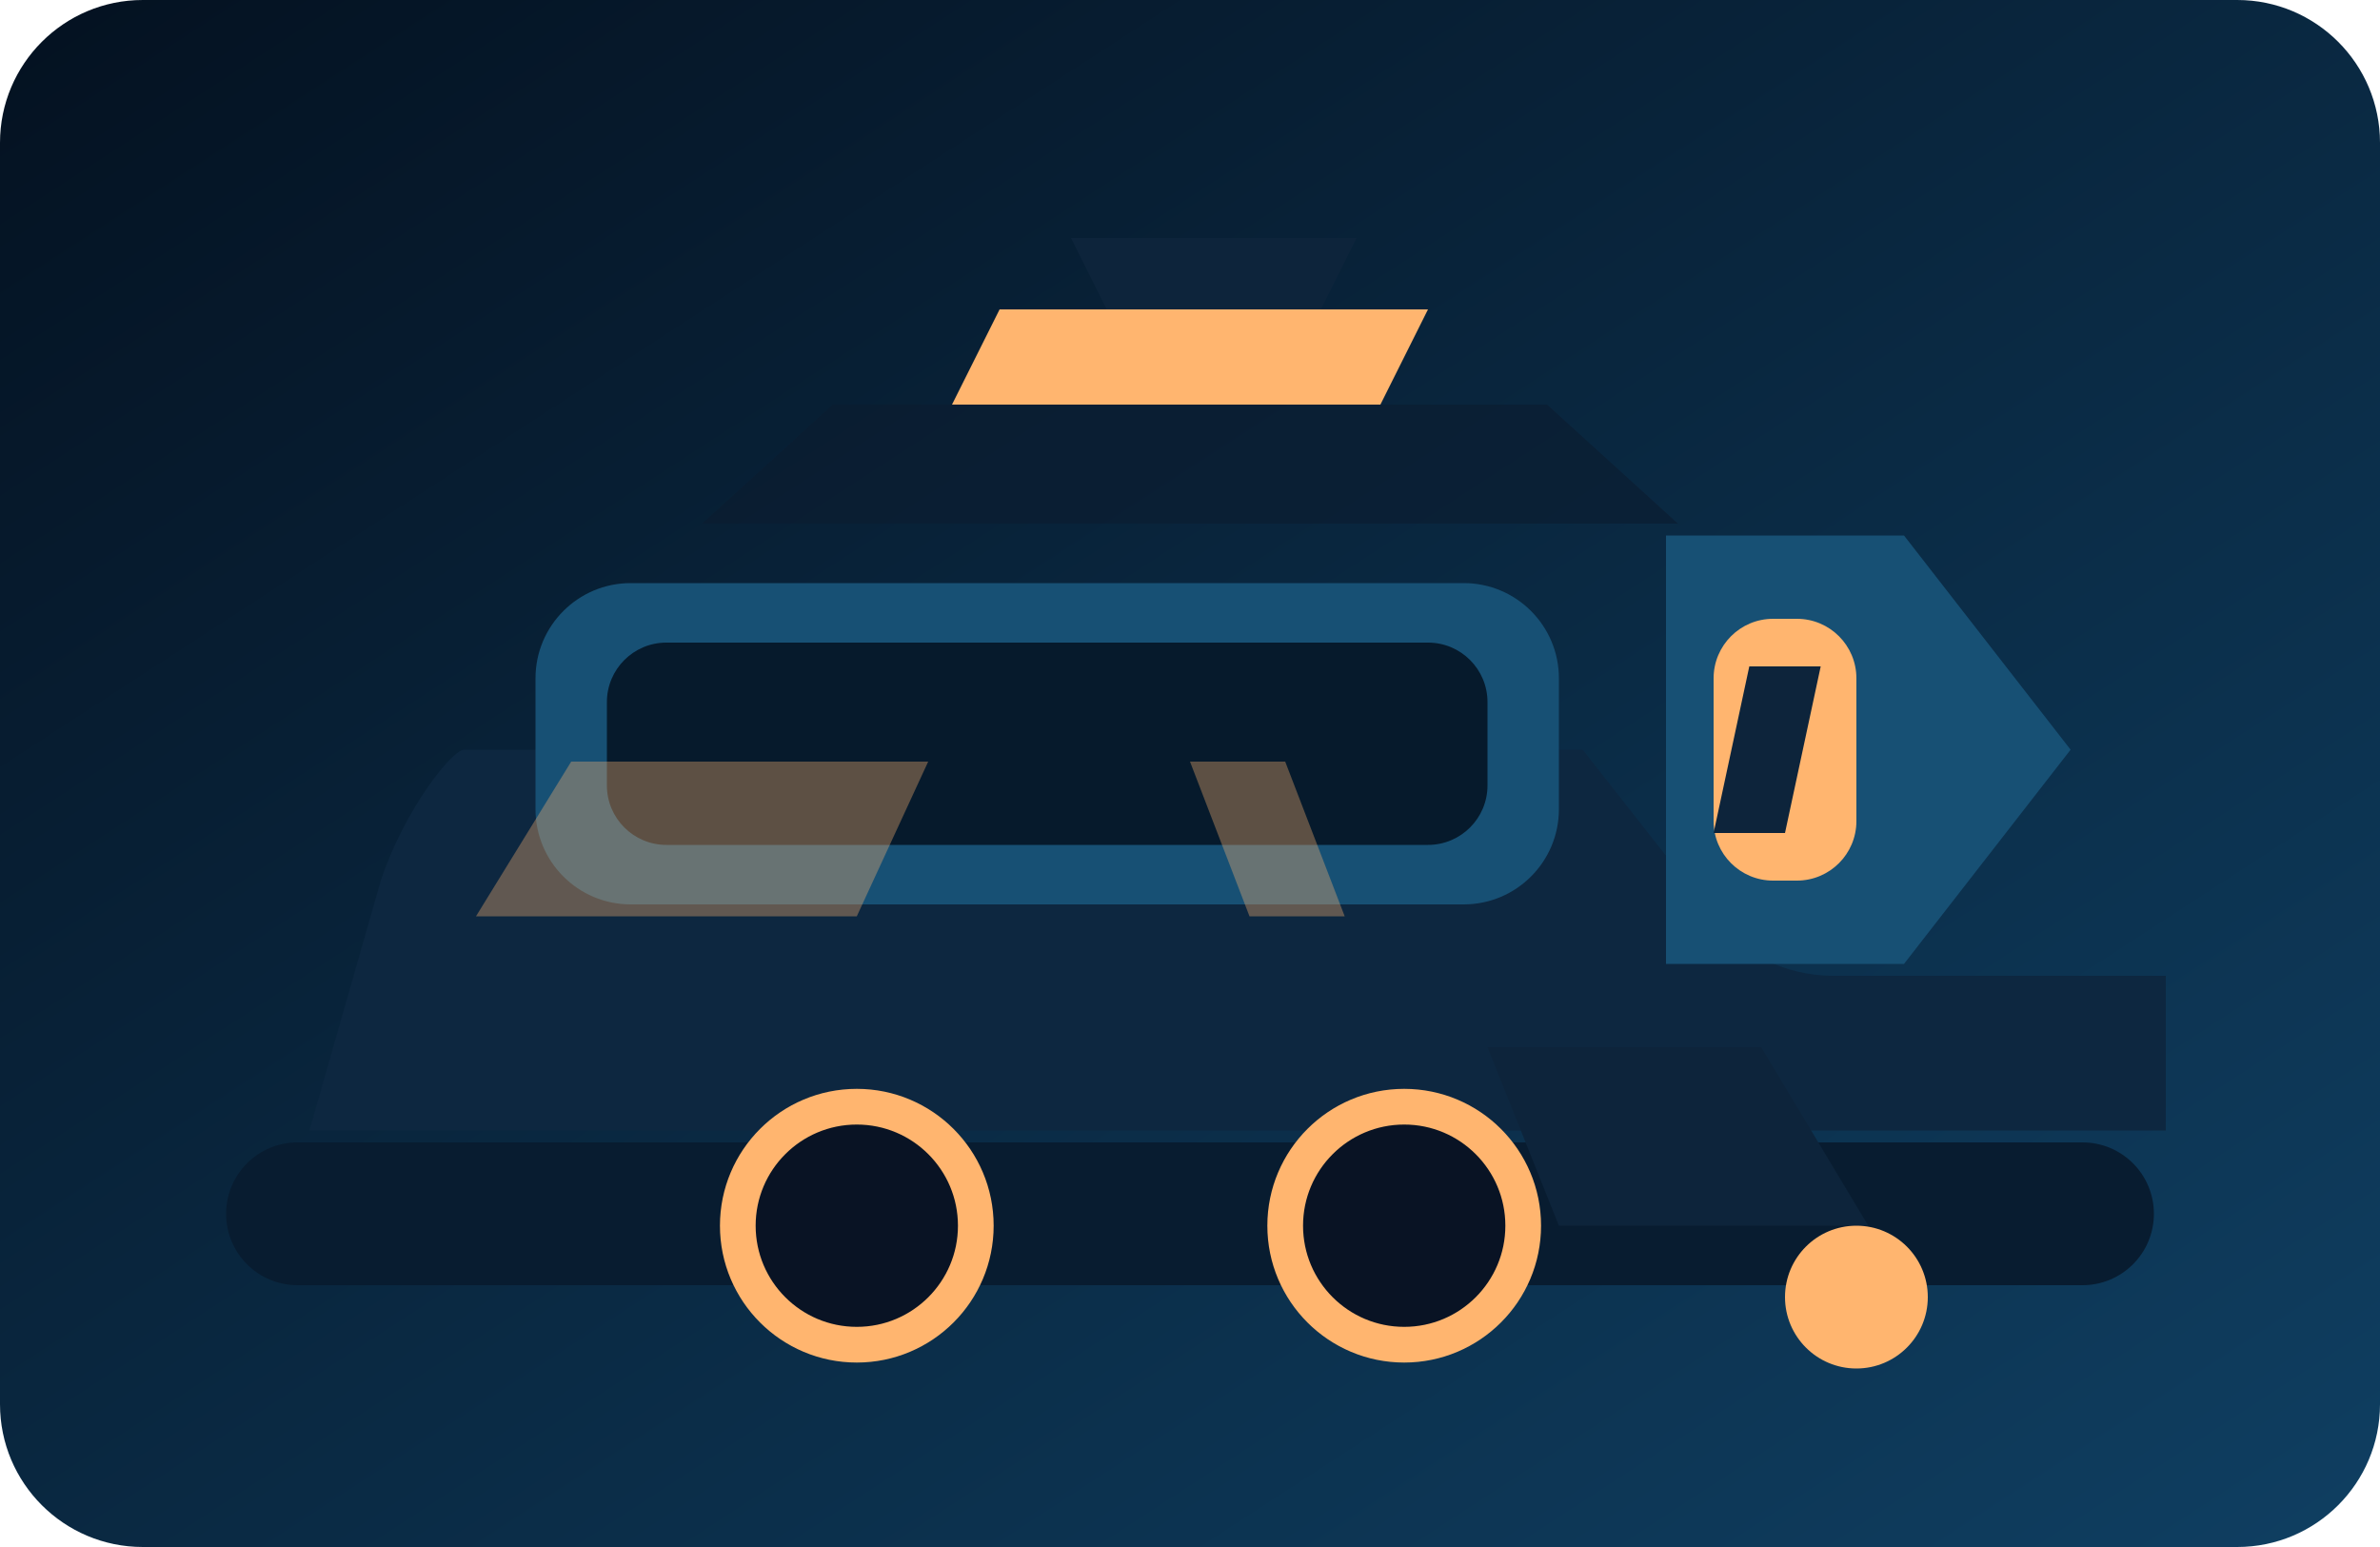
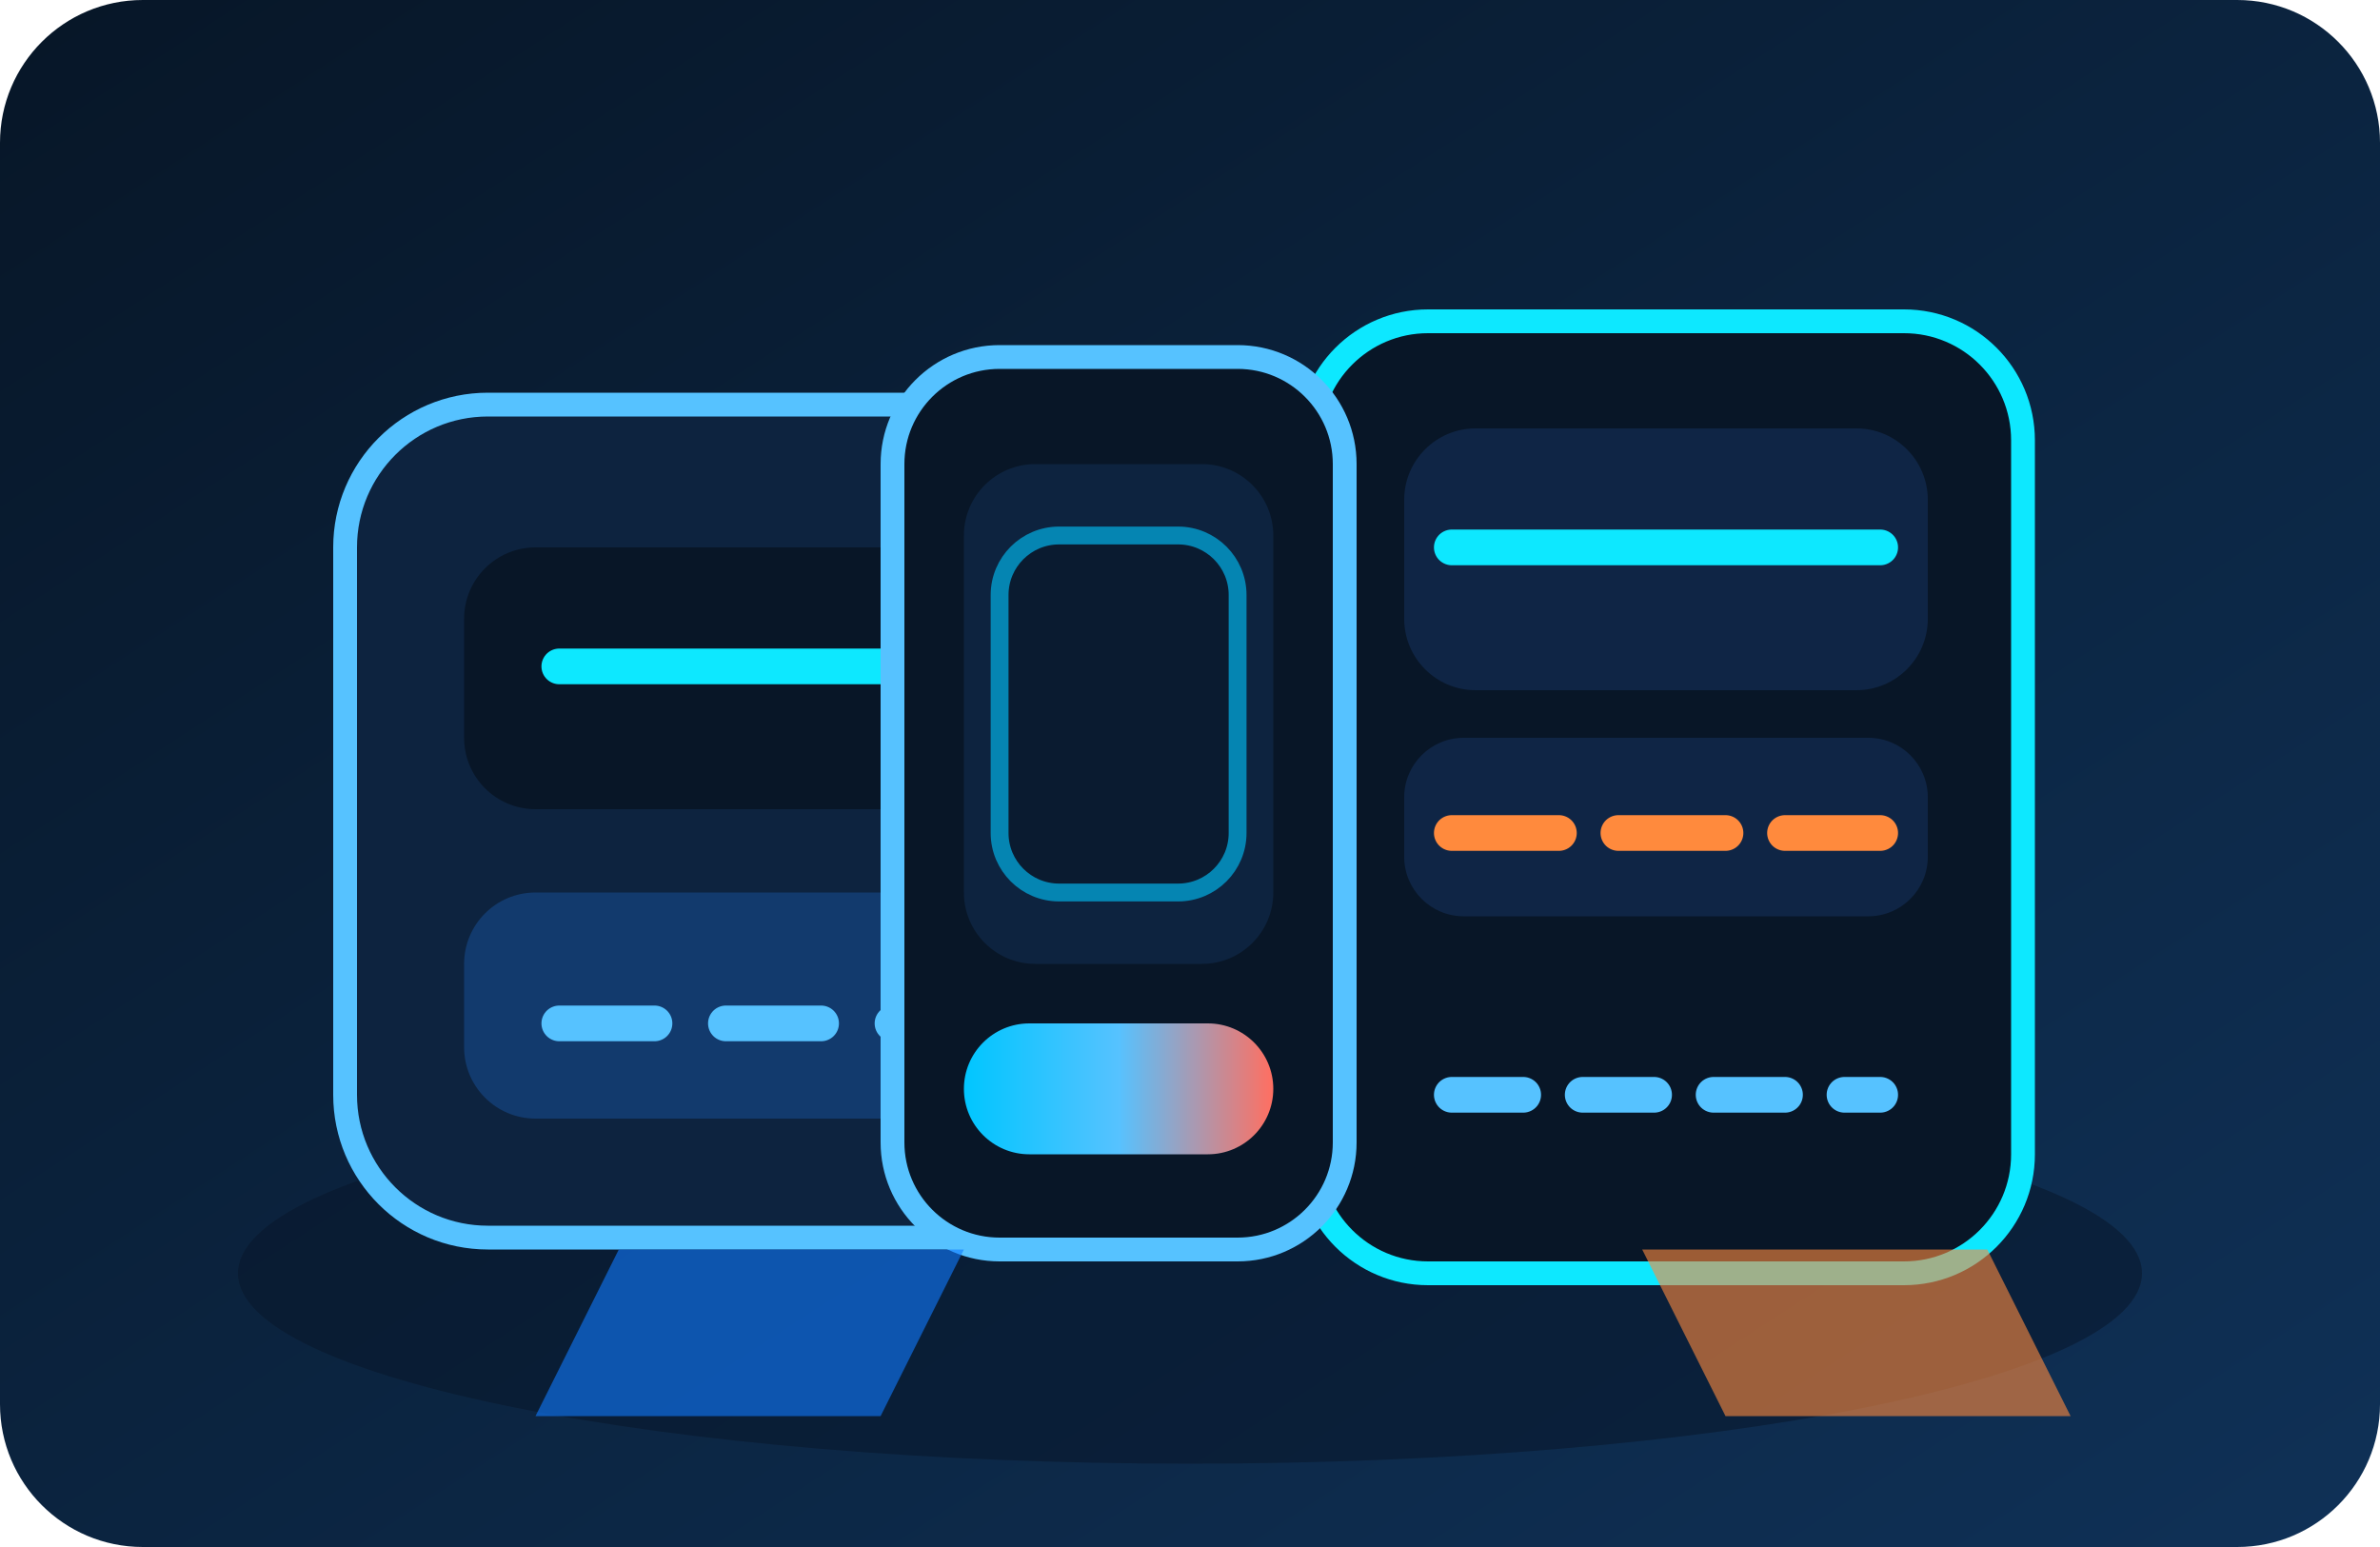
- <svg xmlns="http://www.w3.org/2000/svg" viewBox="0 0 400 260" role="img" aria-labelledby="title">
+ <svg xmlns="http://www.w3.org/2000/svg" viewBox="0 0 400 260" role="img" aria-labelledby="title desc">
  <defs>
-     <linearGradient id="bg10" x1="0%" y1="0%" x2="100%" y2="100%">
-       <stop offset="0%" stop-color="#041120" />
-       <stop offset="100%" stop-color="#0f3f62" />
+     <linearGradient id="bg" x1="0%" y1="0%" x2="100%" y2="100%">
+       <stop offset="0%" stop-color="#071627" />
+       <stop offset="100%" stop-color="#0f3157" />
+     </linearGradient>
+     <linearGradient id="temp" x1="0%" y1="0%" x2="100%" y2="0%">
+       <stop offset="0%" stop-color="#00c6ff" />
+       <stop offset="50%" stop-color="#56c2ff" />
+       <stop offset="100%" stop-color="#ff6f61" />
    </linearGradient>
  </defs>
-   <rect width="400" height="260" rx="24" fill="url(#bg10)" />
-   <rect x="38" y="192" width="324" height="24" rx="12" fill="#081c30" />
-   <path d="M78 126h188l22 28c4 6 12 10 20 10h56v26H52l12-42c4-12 12-22 14-22z" fill="#0d2740" />
-   <rect x="90" y="98" width="172" height="54" rx="16" fill="#175074" />
-   <rect x="102" y="108" width="148" height="34" rx="10" fill="#061a2c" />
-   <path d="M280 90h40l28 36-28 36h-40z" fill="#175074" />
-   <rect x="288" y="104" width="24" height="44" rx="10" fill="#ffb56f" />
-   <path d="M294 112h12l-6 28h-12z" fill="#0d243b" />
-   <path d="M96 128h60l-12 26H80z" fill="#ffb56f" opacity="0.35" />
-   <path d="M200 128h16l10 26h-16z" fill="#ffb56f" opacity="0.35" />
-   <circle cx="144" cy="206" r="20" fill="#091324" stroke="#ffb56f" stroke-width="6" />
-   <circle cx="236" cy="206" r="20" fill="#091324" stroke="#ffb56f" stroke-width="6" />
-   <path d="M140 68h120l22 20h-164z" fill="#0b1b2f" opacity="0.65" />
-   <path d="M168 52h72l-8 16h-72z" fill="#ffb56f" />
-   <path d="M180 40h48l-6 12h-36z" fill="#0d243b" />
-   <path d="M296 176l18 30h-52l-12-30z" fill="#0d243b" />
-   <circle cx="312" cy="218" r="12" fill="#ffb56f" />
+   <rect width="400" height="260" rx="24" fill="url(#bg)" />
+   <ellipse cx="200" cy="214" rx="160" ry="32" fill="#081629" opacity="0.55" />
+   <g transform="translate(58 68)">
+     <rect x="0" y="0" width="144" height="140" rx="24" fill="#0d233f" stroke="#56c2ff" stroke-width="4" />
+     <rect x="20" y="24" width="104" height="44" rx="12" fill="#081627" />
+     <path d="M36 44h72" stroke="#0de8ff" stroke-width="6" stroke-linecap="round" />
+     <rect x="20" y="82" width="104" height="38" rx="12" fill="#123a6d" />
+     <path d="M36 104h72" stroke="#56c2ff" stroke-width="6" stroke-linecap="round" stroke-dasharray="16 12" />
+   </g>
+   <g transform="translate(220 54)">
+     <rect x="0" y="0" width="120" height="160" rx="20" fill="#081627" stroke="#0de8ff" stroke-width="4" />
+     <rect x="16" y="18" width="88" height="44" rx="12" fill="#0f2545" />
+     <rect x="16" y="70" width="88" height="30" rx="10" fill="#0f2545" />
+     <rect x="16" y="110" width="88" height="38" rx="12" fill="#081627" />
+     <path d="M24 38h72" stroke="#0de8ff" stroke-width="6" stroke-linecap="round" />
+     <path d="M24 86h72" stroke="#ff8a3d" stroke-width="6" stroke-linecap="round" stroke-dasharray="18 10" />
+     <path d="M24 130h72" stroke="#56c2ff" stroke-width="6" stroke-linecap="round" stroke-dasharray="12 10" />
+   </g>
+   <g transform="translate(150 60)">
+     <rect x="0" y="0" width="76" height="150" rx="18" fill="#081627" stroke="#56c2ff" stroke-width="4" />
+     <rect x="12" y="18" width="52" height="84" rx="12" fill="#0d233f" />
+     <rect x="18" y="30" width="40" height="60" rx="10" fill="#081627" stroke="#00c6ff" stroke-width="3" opacity="0.6" />
+     <rect x="12" y="112" width="52" height="22" rx="11" fill="url(#temp)" />
+   </g>
+   <path d="M104 210h58l-14 28H90z" fill="#0f79ff" opacity="0.6" />
+   <path d="M276 210h58l14 28h-58z" fill="#ff8a3d" opacity="0.6" />
</svg>
